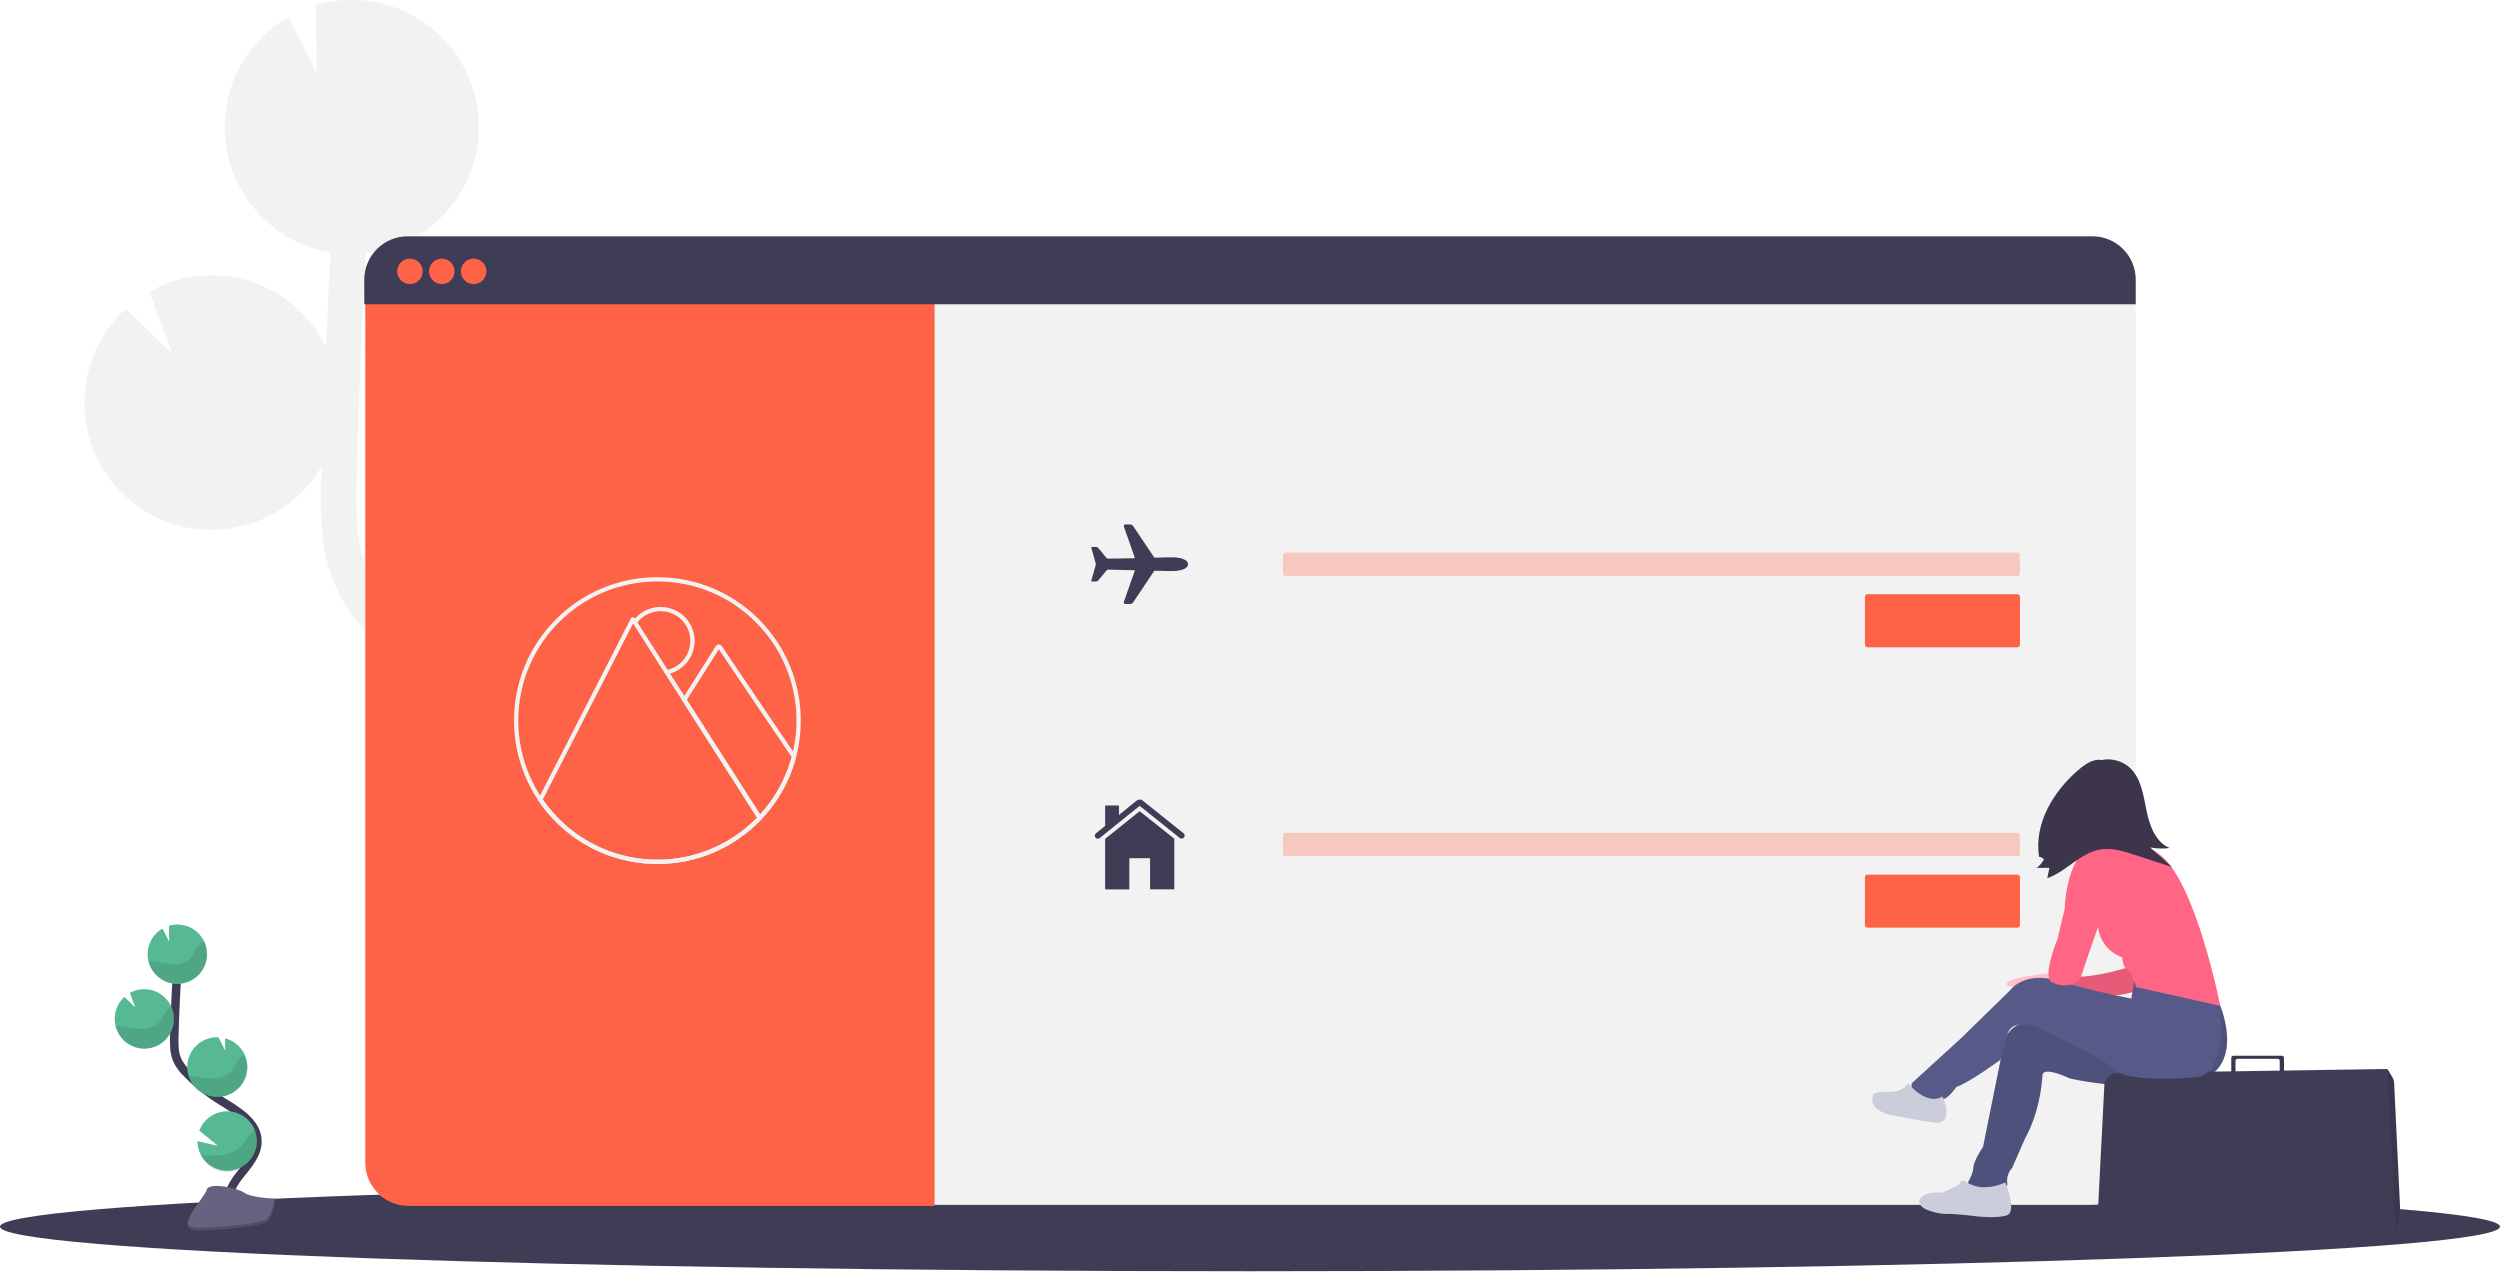
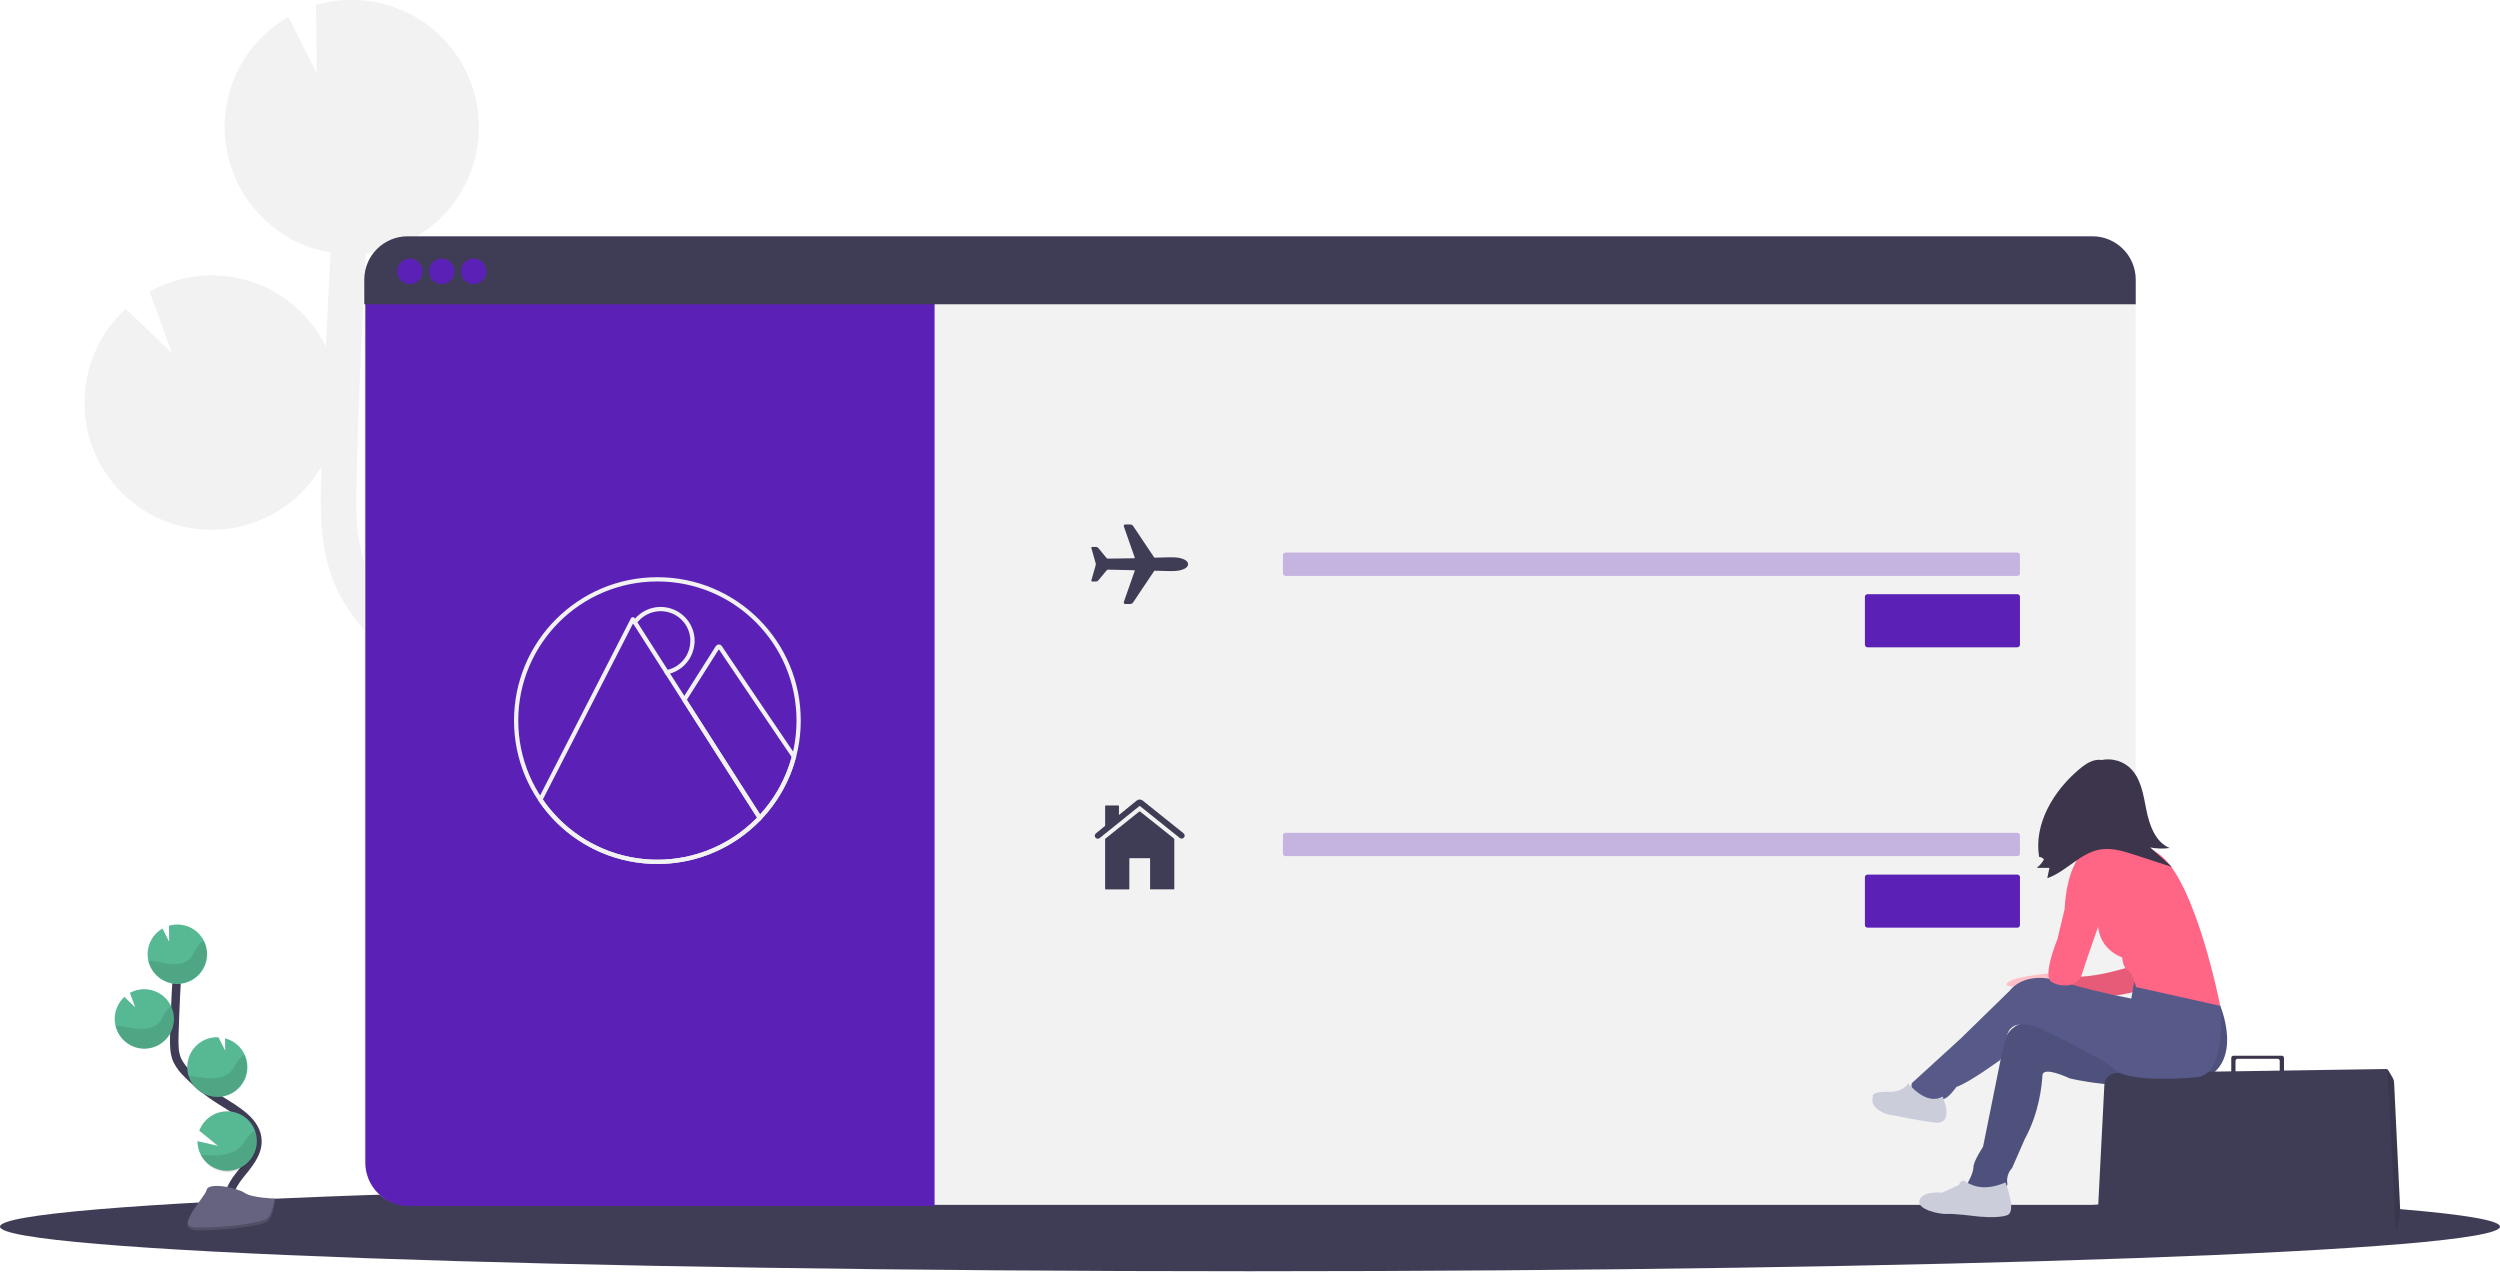
<svg xmlns="http://www.w3.org/2000/svg" className="w-full sm:h-64 mx-auto" viewBox="0 0 1177 598.5">
  <path transform="translate(-11.5 -150.75)" d="M274.63,501l-6.29-3.91c-.6-.37-1.19-.77-1.79-1.15a59.86,59.86,0,0,0,6.05-116.62l.31,24.66-13.55-26.83h-.17a59.87,59.87,0,0,0-62.58,57c-.06,1.15,0,2.27,0,3.4-4.71-5.38-9-11.15-11.83-17.47-5.73-12.79-5.84-27.28-5.39-44.9.9-34.9,2.41-70.08,4.37-105.14a59.85,59.85,0,0,0,53.16-56.64c.08-1.83,0-3.63,0-5.43,0-.45,0-.89-.07-1.34-.12-1.74-.28-3.46-.55-5.16,0-.28-.1-.55-.15-.82-.24-1.44-.54-2.86-.88-4.26-.13-.53-.26-1-.4-1.57-.42-1.53-.88-3-1.42-4.52-.18-.49-.39-1-.58-1.46-.42-1.09-.88-2.17-1.37-3.23-.26-.56-.51-1.12-.78-1.67-.08-.14-.13-.29-.21-.43l0,0a59.84,59.84,0,0,0-70.28-30.36l.4,32.1-13.4-26.52a59.57,59.57,0,0,0-28.55,64.51h-.06c.09.43.22.84.32,1.26.19.79.39,1.57.61,2.35.28,1,.6,2,.93,3,.25.74.49,1.47.77,2.2.41,1.06.87,2.09,1.33,3.12.27.6.51,1.22.8,1.81q1.14,2.33,2.48,4.53c.31.52.66,1,1,1.51.64,1,1.28,2,2,2.93.43.59.89,1.16,1.34,1.73.66.83,1.33,1.65,2,2.44.49.57,1,1.12,1.51,1.66.74.78,1.49,1.53,2.27,2.26.52.49,1,1,1.57,1.46.88.79,1.8,1.53,2.73,2.26.47.37.93.75,1.41,1.11,1.42,1,2.88,2,4.39,3,.28.17.59.31.87.48,1.27.74,2.55,1.45,3.87,2.09.57.28,1.15.53,1.73.79,1.08.48,2.17.95,3.29,1.38l2,.7c1.1.37,2.22.72,3.35,1,.66.18,1.33.37,2,.53,1.22.29,2.47.53,3.73.75l.24.05q-1.23,22.19-2.2,44.39a59.83,59.83,0,0,0-83.07-26l10.58,29-21.77-20.9a59.66,59.66,0,0,0-19.34,41.34A58.5,58.5,0,0,0,52.8,354a59.84,59.84,0,0,0,110.06,16.3c0,1.5-.1,3-.14,4.51-.4,15.54-.9,34.88,6.85,52.15,5.25,11.7,13.69,21.21,22,29.73,5.43,5.54,11.06,10.91,16.83,16.1a60.09,60.09,0,0,0,21.62,18c9.48,7.3,19.3,14.17,29.45,20.51l6.34,3.94c5.7,3.53,11.54,7.16,17.26,10.93-1-.1-2-.21-3-.26a59.89,59.89,0,0,0-58.94,39l37.4,30.43-41.14-9.54a59.89,59.89,0,0,0,85.82,53.92l-2.78,3.45q-2.76,3.43-5.45,6.82c-24.34,30.83-31.11,60.09-19.06,82.4l14.66-7.91c-11.73-21.72,5.91-49.52,17.47-64.16q2.64-3.33,5.36-6.7c15.55-19.32,33.17-41.22,32.74-68.08C345.52,545,306.21,520.6,274.63,501Z" fill="#f2f2f2" />
  <ellipse cx="588.5" cy="577.5" rx="588.5" ry="21" fill="#3f3d56" />
  <path transform="translate(-11.5 -150.75)" d="M119.9,721.42c-3-5.51.4-12.27,4.29-17.18s8.61-10,8.51-16.29c-.15-9-9.7-14.31-17.33-19.09a84,84,0,0,1-15.56-12.51A22.8,22.8,0,0,1,95,650c-1.58-3.52-1.54-7.52-1.44-11.37q.51-19.26,1.91-38.49" fill="none" stroke="#3f3d56" strokeMiterlimit="10" stroke-width="4" />
  <path transform="translate(-11.5 -150.75)" d="M81,599.39a14,14,0,0,1,7-11.5l3.14,6.22-.1-7.53a14.22,14.22,0,0,1,4.63-.56A14,14,0,1,1,81,599.39Z" fill="#57b894" />
  <path transform="translate(-11.5 -150.75)" d="M106,694.38a14,14,0,1,0-.68-11.3l8.77,7.13L104.46,688A14,14,0,0,0,106,694.38Z" fill="#57b894" />
  <path transform="translate(-11.5 -150.75)" d="M113,667.13a14,14,0,0,0,4.45-27.53l.08,5.78-3.18-6.29h0a14,14,0,0,0-14.67,13.36,13.84,13.84,0,0,0,.6,4.79A14,14,0,0,0,113,667.13Z" fill="#57b894" />
  <path transform="translate(-11.5 -150.75)" d="M78.88,644.46a14,14,0,1,0-6.21-26.27l2.48,6.8-5.1-4.9a14,14,0,0,0-4.53,9.69,13.79,13.79,0,0,0,.35,3.87A14,14,0,0,0,78.88,644.46Z" fill="#57b894" />
  <path transform="translate(-11.5 -150.75)" d="m82.88 603.13c3.24 0.35 6.39 1.36 9.64 1.56s6.82-0.57 8.88-3.1c1.1-1.36 1.66-3.08 2.59-4.57a10 10 0 0 1 3.54 -3.33 14 14 0 1 1 -26.24 9.31q0.79 0 1.59 0.13z" opacity=".1" />
  <path transform="translate(-11.5 -150.75)" d="M78.88,644.46a14,14,0,0,0,13.35-20,10.37,10.37,0,0,0-2.82,2.82c-1,1.51-1.61,3.26-2.78,4.64-2.19,2.57-5.92,3.41-9.31,3.26s-6.66-1.12-10-1.43c-.47,0-.94-.07-1.42-.08A14,14,0,0,0,78.88,644.46Z" opacity=".1" />
  <path transform="translate(-11.5 -150.75)" d="M113,667.13a14,14,0,0,0,13.46-19.76,11.48,11.48,0,0,0-3,2.85c-1.09,1.54-1.77,3.32-3,4.74-2.37,2.63-6.35,3.56-9.93,3.48s-6.83-.93-10.28-1.2A14,14,0,0,0,113,667.13Z" opacity=".1" />
  <path transform="translate(-11.5 -150.75)" d="M106,694.38a14,14,0,0,0,25.59-11.45,13.84,13.84,0,0,0-3.08,2.75c-1.34,1.62-2.22,3.47-3.76,5-2.87,2.82-7.5,4-11.63,4.09A60,60,0,0,1,106,694.38Z" opacity=".1" />
  <path transform="translate(-11.5 -150.75)" d="m141.07 715.07s-11.08-0.34-14.42-2.72-17-5.21-17.86-1.4-16.65 19-4.15 19.06 29.06-1.94 32.4-4 4.03-10.94 4.03-10.94z" fill="#656380" />
  <path transform="translate(-11.5 -150.75)" d="m104.42 728.69c12.51 0.1 29.06-2 32.39-4 2.54-1.55 3.55-7.09 3.89-9.65h0.37s-0.7 8.94-4 11-19.89 4.07-32.4 4c-3.61 0-4.85-1.31-4.78-3.21 0.47 1.17 1.84 1.83 4.53 1.86z" opacity=".2" />
  <rect x="171.5" y="111.25" width="834" height="456" rx="20.42" fill="#f2f2f2" />
-   <path d="m172 133.75h268v434h-247.58a20.42 20.42 0 0 1 -20.42 -20.42v-413.58z" fill="#ff6347" />
+   <path d="m172 133.75h268v434h-247.58a20.42 20.42 0 0 1 -20.42 -20.42v-413.58z" fill="#5b21b6" />
  <path transform="translate(-11.5 -150.75)" d="M1017,282.42V294H183V282.42A20.42,20.42,0,0,1,203.42,262H996.58A20.42,20.42,0,0,1,1017,282.42Z" fill="#3f3d56" />
-   <circle cx="193" cy="127.75" r="6" fill="#ff6347" />
-   <circle cx="208" cy="127.75" r="6" fill="#ff6347" />
-   <circle cx="223" cy="127.75" r="6" fill="#ff6347" />
+   <circle cx="193" cy="127.75" r="6" fill="#5b21b6" />
+   <circle cx="208" cy="127.75" r="6" fill="#5b21b6" />
+   <circle cx="223" cy="127.75" r="6" fill="#5b21b6" />
  <path transform="translate(-11.5 -150.75)" d="M387.5,490A66.5,66.5,0,1,1,321,423.5,66.47,66.47,0,0,1,387.5,490Z" fill="none" stroke="#f2f2f2" stroke-miterlimit="10" stroke-width="2" />
  <path transform="translate(-11.5 -150.75)" d="M325.38,467.23l8.3,13,35.53,55.59a66.5,66.5,0,0,1-103.32-8.57l43.54-84.94.91,1.43" fill="none" stroke="#f2f2f2" stroke-linecap="round" stroke-linejoin="round" stroke-width="2" />
  <path transform="translate(-11.5 -150.75)" d="M385.31,507a66.46,66.46,0,0,1-16.1,28.82l-35.53-55.59,15.69-24.78a.66.66,0,0,1,1.1,0C353.76,460.32,371,486,385.31,507Z" fill="none" stroke="#f2f2f2" stroke-miterlimit="10" stroke-width="2" />
  <path transform="translate(-11.5 -150.75)" d="M337.5,452.5a15,15,0,0,1-12.12,14.73l-15-23.51a15,15,0,0,1,27.16,8.78Z" fill="none" stroke="#f2f2f2" stroke-miterlimit="10" stroke-width="2" />
  <path transform="translate(-11.5 -150.75)" d="m347.5 481.5" fill="none" stroke="#f2f2f2" stroke-miterlimit="10" stroke-width="2" />
  <path transform="translate(-11.5 -150.75)" d="m333.5 480.5" fill="none" stroke="#f2f2f2" stroke-miterlimit="10" stroke-width="2" />
  <path transform="translate(-11.5 -150.75)" d="M563.51,413.13c-.35,0-1.51,0-1.83,0l-6.61.17a.19.19,0,0,1-.17-.09L545,398.42a1.61,1.61,0,0,0-1.37-.75h-2.41c-.57,0-.77.57-.56,1.1l5.09,14.52a.2.2,0,0,1-.18.28l-12.45.18a.81.81,0,0,1-.67-.31l-3.77-4.58a1.59,1.59,0,0,0-1.28-.62h-1.71a.4.4,0,0,0-.38.54l2,7a1.68,1.68,0,0,1,0,1.21l-2,7a.39.39,0,0,0,.38.53h1.7a1.62,1.62,0,0,0,1.28-.62l3.84-4.64a.82.82,0,0,1,.67-.32l12.38.27a.21.21,0,0,1,.18.28L540.65,434c-.21.53,0,1.1.56,1.1h2.41a1.61,1.61,0,0,0,1.37-.76l9.91-14.81a.2.2,0,0,1,.17-.09l6.61.17c.33,0,1.48,0,1.83,0,4.5,0,7.35-1.45,7.35-3.25S568,413.13,563.51,413.13Z" fill="#3f3d56" />
  <path transform="translate(-11.5 -150.75)" d="M548.32,532.86a.41.41,0,0,0-.51,0l-15.87,12.7a.42.42,0,0,0-.15.31v23.4a.21.21,0,0,0,.2.21h11a.21.21,0,0,0,.2-.21V555a.21.21,0,0,1,.21-.2h9.36a.2.2,0,0,1,.2.2v14.24a.21.21,0,0,0,.2.21h11a.21.21,0,0,0,.2-.21v-23.4a.4.4,0,0,0-.15-.31Z" fill="#3f3d56" />
  <path transform="translate(-11.5 -150.75)" d="M568.69,543.05l-19.23-15.41a2.23,2.23,0,0,0-1.39-.48,2.26,2.26,0,0,0-1.4.48l-8.37,6.81v-4.29a.2.2,0,0,0-.2-.21H532a.2.2,0,0,0-.2.21v9.38l-4.34,3.57a1.41,1.41,0,0,0-.54,1,1.45,1.45,0,0,0,.41,1.09,1.41,1.41,0,0,0,1,.42,1.47,1.47,0,0,0,.9-.31l18.7-15.06a.22.22,0,0,1,.14,0,.24.24,0,0,1,.13,0l18.71,15a1.44,1.44,0,0,0,2.33-1.19,1.45,1.45,0,0,0-.55-1Z" fill="#3f3d56" />
-   <rect x="604" y="260.14" width="347" height="11" rx="1.24" fill="#ff6347" opacity=".3" />
-   <rect x="604" y="392.07" width="347" height="11" rx="1.24" fill="#ff6347" opacity=".3" />
-   <rect x="878" y="279.75" width="73" height="25" rx="1.24" fill="#ff6347" />
-   <rect x="878" y="411.75" width="73" height="25" rx="1.24" fill="#ff6347" />
+   <rect x="604" y="260.14" width="347" height="11" rx="1.24" fill="#5b21b6" opacity=".3" />
+   <rect x="604" y="392.07" width="347" height="11" rx="1.24" fill="#5b21b6" opacity=".3" />
+   <rect x="878" y="279.75" width="73" height="25" rx="1.24" fill="#5b21b6" />
+   <rect x="878" y="411.75" width="73" height="25" rx="1.24" fill="#5b21b6" />
  <path transform="translate(-11.5 -150.75)" d="m978.18 606.93l-1.73 2s-21.05 2-20.2 5.39 25.35-4.55 25.35-4.55z" fill="#ffc1c7" />
  <path transform="translate(-11.5 -150.75)" d="m1016.3 605.22s-22.5 8-34.74 4.56l5.69 11.39s29.05-0.86 34.18-6-5.13-9.95-5.13-9.95z" fill="#ff6584" />
  <path transform="translate(-11.5 -150.75)" d="m1016.3 605.22s-22.5 8-34.74 4.56l5.69 11.39s29.05-0.86 34.18-6-5.13-9.95-5.13-9.95z" opacity=".1" />
  <circle cx="989.6" cy="378.29" r="15.09" fill="#ffc1c7" />
  <path transform="translate(-11.5 -150.75)" d="m1014 543.21a11.85 11.85 0 0 0 2 2.71 24.62 24.62 0 0 0 7.28 5.44 246.74 246.74 0 0 1 -25.93 3.86c0.92-3.24-0.29-6.7-1.91-9.64s-3.7-5.69-4.72-8.9l10.2 0.28c1.85 0 3.71 0.1 5.56 0 1.39-0.07 3.69-0.9 5-0.59 2.64 0.63 1.3 4.42 2.52 6.84z" fill="#ffc1c7" />
  <path transform="translate(-11.5 -150.75)" d="M1048.24,614.05l8.54,10.25S1071,657.62,1040,661s-54.11-2.57-54.11-2.57-12.53-6-12.82-1.42-1.42,17.37-8.26,29.9l-6,13.67a8.84,8.84,0,0,0-2.27,7.41c.85,4.27-19.09,5.69-18.8,0,0,0,2.85-4.84,2.85-7.69s4.55-9.68,4.55-9.68l8.26-41s-.57-21.08,18.8-17.09,47-.86,47-.86l6.26-21.92Z" fill="#575a89" />
  <path transform="translate(-11.5 -150.75)" d="M1048.24,614.05l8.54,10.25S1071,657.62,1040,661s-54.11-2.57-54.11-2.57-12.53-6-12.82-1.42-1.42,17.37-8.26,29.9l-6,13.67a8.84,8.84,0,0,0-2.27,7.41c.85,4.27-19.09,5.69-18.8,0,0,0,2.85-4.84,2.85-7.69s4.55-9.68,4.55-9.68l8.26-41s-.57-21.08,18.8-17.09,47-.86,47-.86l6.26-21.92Z" opacity=".1" />
  <path transform="translate(-11.5 -150.75)" d="m1086.8 648.79v8.55a1 1 0 0 1 -1 1 1 1 0 0 1 -1 -1v-7.12a1 1 0 0 0 -1 -1h-18.82a1 1 0 0 0 -1 1v7.12a1 1 0 0 1 -1 1 1 1 0 0 1 -1 -1v-8.55a1 1 0 0 1 1 -1h22.78a1 1 0 0 1 1.04 1z" fill="#3c354c" />
  <path transform="translate(-11.5 -150.75)" d="M999.16,721.79a5.79,5.79,0,0,0,5.14,6l134.88,3.33a.41.41,0,0,0,.32-.11h0a.31.31,0,0,0,.11-.2l1.79-8.32a6.38,6.38,0,0,0,.13-1.44l-2.88-60.37a5.65,5.65,0,0,0-.84-2.8l-2-3.36a1.12,1.12,0,0,0-.25-.28,1,1,0,0,0-.61-.2l-127,1.89a5.8,5.8,0,0,0-5.71,5.53Z" fill="#3f3d56" />
  <path transform="translate(-11.5 -150.75)" d="M1135.53,654.27l4,76.78h0l.11-.2,1.79-8.32a6.38,6.38,0,0,0,.13-1.44l-2.88-60.37a5.65,5.65,0,0,0-.84-2.8l-2-3.36A1.12,1.12,0,0,0,1135.53,654.27Z" opacity=".1" />
  <path transform="translate(-11.5 -150.75)" d="m1016.2 613.3s26.06-9.79 40.58 11c0 0 3.7 32.18-11.11 33.6s-34.17 1.14-38.73-3.7-33.32-18.51-33.32-18.51-14.32-7.3-17.12 2.19-3.1 11.77-3.1 11.77-14.81 10.82-20.79 12.81c0 0-4 5.7-6.26 5.7s-16.23 3.13-14.81-7.41l23.07-21.07 23.06-22.5s6.55-9.68 23.36-4.56a346.13 346.13 0 0 0 33.89 8.26z" fill="#575a89" />
  <path transform="translate(-11.5 -150.75)" d="M955.68,707.46s5.41,13.67.86,15.38-14.24.57-14.24.57-11.4-1.43-14.24-1.14-14.53-2-12.82-6.55,10.54-3.42,10.54-3.42l8-3.7s.86-2.85,2.85-1.71S944.29,712.3,955.68,707.46Z" fill="#cbceda" />
  <path transform="translate(-11.5 -150.75)" d="m926.06 667s6 13.38-3.7 12.24-17.09-3.13-19.93-3.41-10.49-2.92-9.3-8.19a4.52 4.52 0 0 0 0.08 -1c0-0.71 1-2.09 8.65-1.88 0 0 5.69 0 8-4-0.03-0.01 8.51 10.81 16.2 6.24z" fill="#cbceda" />
  <path transform="translate(-11.5 -150.75)" d="m990.71 553.1s20.5-12.81 37.59 0 28.48 71.2 28.48 71.2l-39.59-8.83s-1.7-6.83-4-8-2.57-6-2.57-6-12.24-3.7-11.39-17.94-8.52-30.43-8.52-30.43z" fill="#ff6584" />
  <path transform="translate(-11.5 -150.75)" d="m1001.2 553.67h-10.54s-6.27 7.12-7.12 25.06l-3.42 14.27s-7.12 17.09-2.85 19.94 12.54 2.56 14.24-3.13 13.44-38.76 13.44-38.76z" fill="#ff6584" />
  <path transform="translate(-11.5 -150.75)" d="M998.23,509.4A15.27,15.27,0,0,1,1014,512c5.47,4.88,6.57,12.85,8,20s4.17,15.21,11,18a28.35,28.35,0,0,1-9.19-.27l10.25,9.19-17.27-5.63c-5.42-1.77-11.11-3.56-16.72-2.56-9.3,1.65-15.78,10.4-24.71,13.47l1-4.85-6,0a11.75,11.75,0,0,0,3.43-4,3.27,3.27,0,0,0-2.29-1.2c-2.5-15.59,6.76-31,18.81-41.17,2.38-2,5-3.92,8.06-4.42s6.64.87,7.71,3.78" fill="#3c354c" />
</svg>
